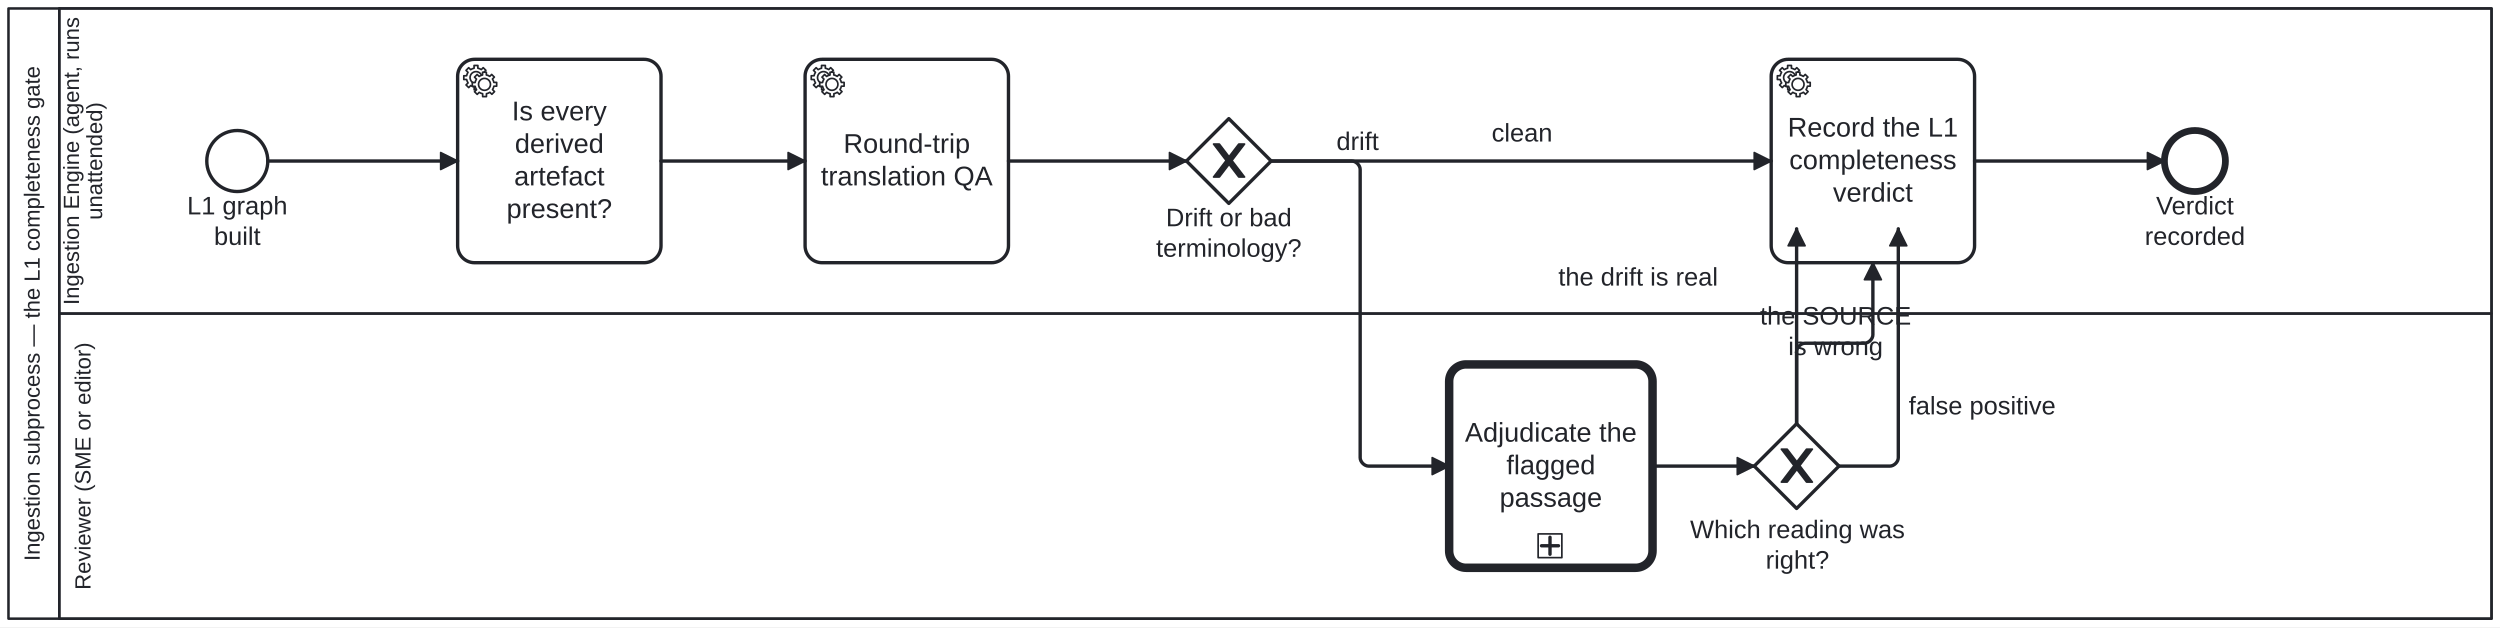
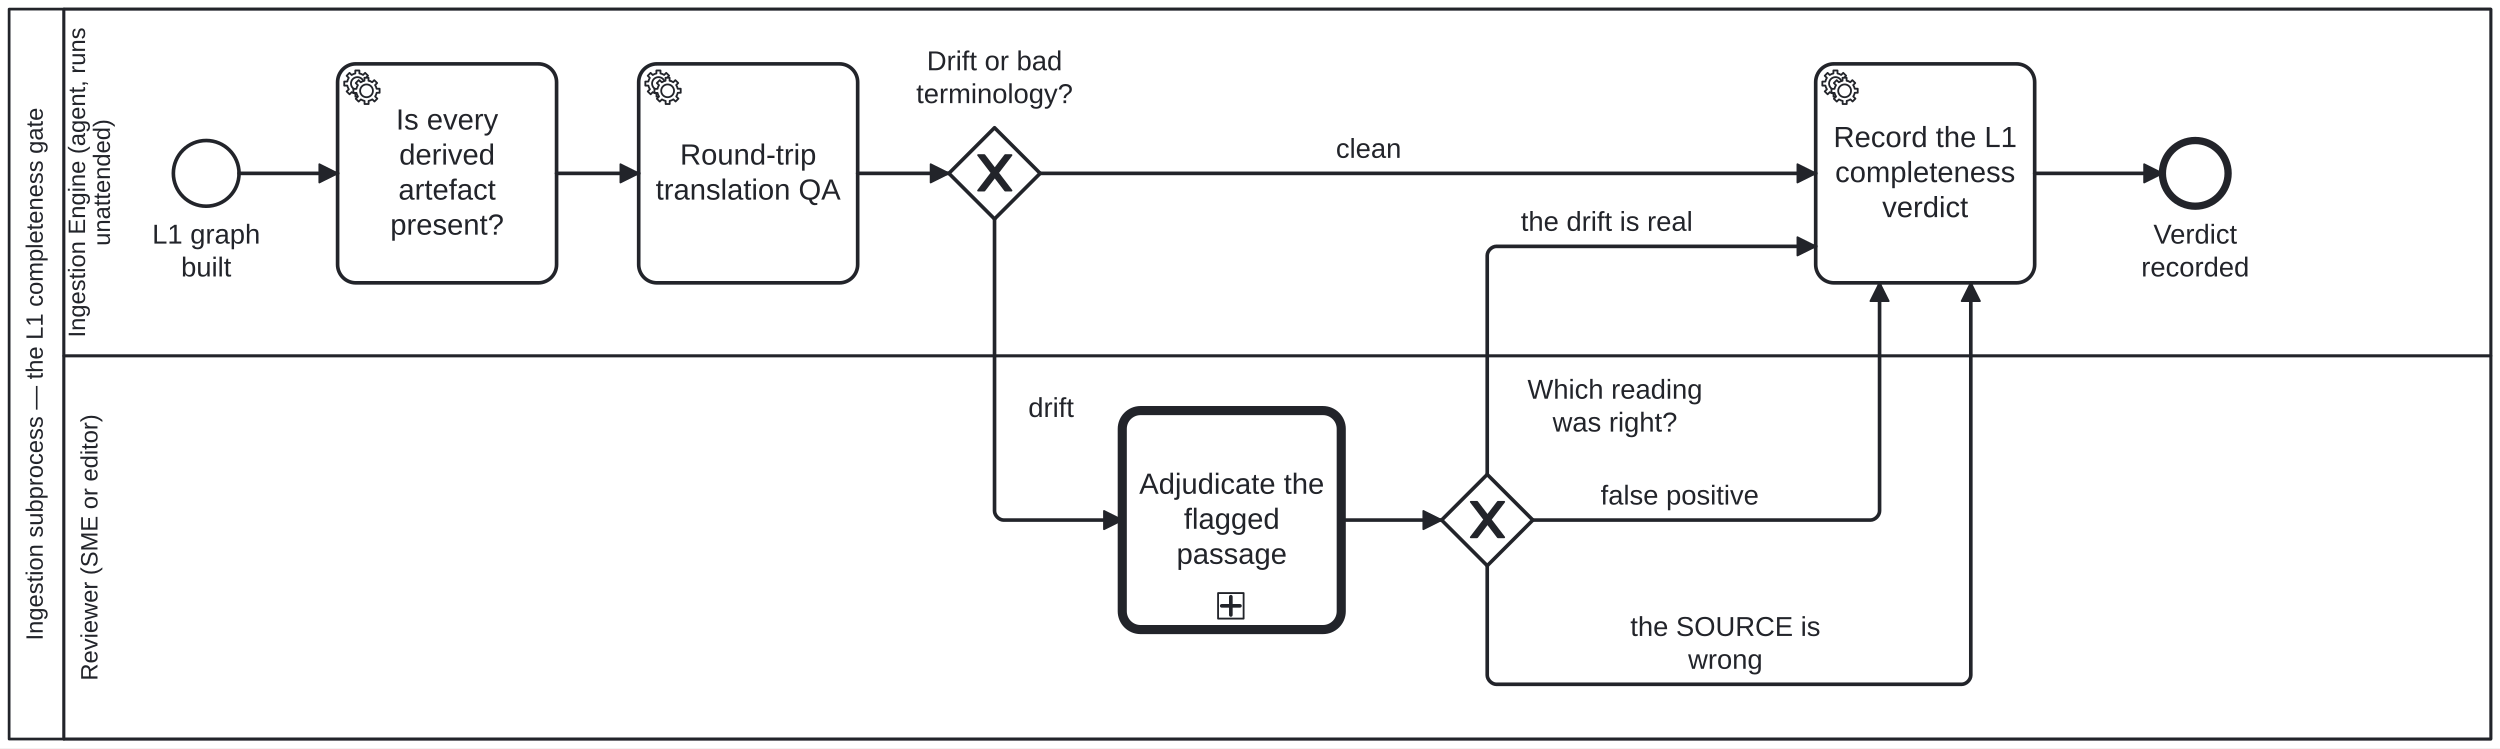
- <svg xmlns="http://www.w3.org/2000/svg" width="100%" style="max-width:100%;height:auto" viewBox="155 75 1475 370" version="1.1">
-   <rect x="155" y="75" width="1475" height="370" fill="#ffffff" />
+ <svg xmlns="http://www.w3.org/2000/svg" width="100%" style="max-width:100%;height:auto" viewBox="155 75 1370 410" version="1.1">
+   <rect x="155" y="75" width="1370" height="410" fill="#ffffff" />
  <g class="djs-group">
    <g class="djs-element djs-shape" data-element-id="Participant_L1Gate" style="display: block;" transform="matrix(1 0 0 1 160 80)">
      <g class="djs-visual">
-         <rect x="0" y="0" width="1465" height="360" rx="0" ry="0" style="stroke-linecap: round; stroke-linejoin: round; stroke: rgb(34, 36, 42); stroke-width: 1.5px; fill: white; fill-opacity: 0.95;" />
-         <path style="fill: none; stroke-linecap: round; stroke-linejoin: round; stroke: rgb(34, 36, 42); stroke-width: 1.5px;" d="M30,0L30,360" />
-         <text lineHeight="1.05" class="djs-label" transform="matrix(-1.83697e-16 -1 1 -1.83697e-16 0 360)" style="font-family: Arial, sans-serif; font-size: 13px; font-weight: normal; fill: rgb(34, 36, 42);">
-           <tspan x="34.023" y="18.413">Ingestion subprocess — the L1 completeness gate</tspan>
+         <rect x="0" y="0" width="1360" height="400" rx="0" ry="0" style="stroke-linecap: round; stroke-linejoin: round; stroke: rgb(34, 36, 42); stroke-width: 1.5px; fill: white; fill-opacity: 0.95;" />
+         <path style="fill: none; stroke-linecap: round; stroke-linejoin: round; stroke: rgb(34, 36, 42); stroke-width: 1.5px;" d="M30,0L30,400" />
+         <text lineHeight="1.05" class="djs-label" transform="matrix(-1.83697e-16 -1 1 -1.83697e-16 0 400)" style="font-family: Arial, sans-serif; font-size: 13px; font-weight: normal; fill: rgb(34, 36, 42);">
+           <tspan x="54.023" y="18.413">Ingestion subprocess — the L1 completeness gate</tspan>
        </text>
      </g>
-       <rect class="djs-hit djs-hit-all" x="0" y="0" width="1465" height="360" style="fill: none; stroke-opacity: 0; stroke: white; stroke-width: 15px;" />
+       <rect class="djs-hit djs-hit-all" x="0" y="0" width="1360" height="400" style="fill: none; stroke-opacity: 0; stroke: white; stroke-width: 15px;" />
    </g>
    <g class="djs-children">
      <g class="djs-group">
-         <g class="djs-element djs-shape" data-element-id="Lane_1" style="display: block;" transform="matrix(1 0 0 1 190 260)">
-           <g class="djs-visual">
-             <rect x="0" y="0" width="1435" height="180" rx="0" ry="0" style="stroke-linecap: round; stroke-linejoin: round; stroke: rgb(34, 36, 42); stroke-width: 1.5px; fill: white; fill-opacity: 0.25;" />
-             <text lineHeight="1.05" class="djs-label" transform="matrix(-1.83697e-16 -1 1 -1.83697e-16 0 180)" style="font-family: Arial, sans-serif; font-size: 13px; font-weight: normal; fill: rgb(34, 36, 42);">
-               <tspan x="17.037" y="18.413">Reviewer (SME or editor)</tspan>
-             </text>
-           </g>
-           <rect class="djs-hit djs-hit-all" x="0" y="0" width="1435" height="180" style="fill: none; stroke-opacity: 0; stroke: white; stroke-width: 15px;" />
+         <g class="djs-element djs-shape" data-element-id="Lane_1" style="display: block;" transform="matrix(1 0 0 1 190 270)">
+           <g class="djs-visual">
+             <rect x="0" y="0" width="1330" height="210" rx="0" ry="0" style="stroke-linecap: round; stroke-linejoin: round; stroke: rgb(34, 36, 42); stroke-width: 1.5px; fill: white; fill-opacity: 0.25;" />
+             <text lineHeight="1.05" class="djs-label" transform="matrix(-1.83697e-16 -1 1 -1.83697e-16 0 210)" style="font-family: Arial, sans-serif; font-size: 13px; font-weight: normal; fill: rgb(34, 36, 42);">
+               <tspan x="32.037" y="18.413">Reviewer (SME or editor)</tspan>
+             </text>
+           </g>
+           <rect class="djs-hit djs-hit-all" x="0" y="0" width="1330" height="210" style="fill: none; stroke-opacity: 0; stroke: white; stroke-width: 15px;" />
        </g>
      </g>
      <g class="djs-group">
        <g class="djs-element djs-shape" data-element-id="Lane_0" style="display: block;" transform="matrix(1 0 0 1 190 80)">
          <g class="djs-visual">
-             <rect x="0" y="0" width="1435" height="180" rx="0" ry="0" style="stroke-linecap: round; stroke-linejoin: round; stroke: rgb(34, 36, 42); stroke-width: 1.5px; fill: white; fill-opacity: 0.25;" />
-             <text lineHeight="1.05" class="djs-label" transform="matrix(-1.83697e-16 -1 1 -1.83697e-16 0 180)" style="font-family: Arial, sans-serif; font-size: 13px; font-weight: normal; fill: rgb(34, 36, 42);">
-               <tspan x="5.081" y="11.588">Ingestion Engine (agent, runs</tspan>
-               <tspan x="55.304" y="25.238">unattended)</tspan>
-             </text>
-           </g>
-           <rect class="djs-hit djs-hit-all" x="0" y="0" width="1435" height="180" style="fill: none; stroke-opacity: 0; stroke: white; stroke-width: 15px;" />
-         </g>
-       </g>
-       <g class="djs-group">
-         <g class="djs-element djs-shape" data-element-id="StartEvent_KgBuilt" style="display: block;" transform="matrix(1 0 0 1 277 152)">
+             <rect x="0" y="0" width="1330" height="190" rx="0" ry="0" style="stroke-linecap: round; stroke-linejoin: round; stroke: rgb(34, 36, 42); stroke-width: 1.5px; fill: white; fill-opacity: 0.25;" />
+             <text lineHeight="1.05" class="djs-label" transform="matrix(-1.83697e-16 -1 1 -1.83697e-16 0 190)" style="font-family: Arial, sans-serif; font-size: 13px; font-weight: normal; fill: rgb(34, 36, 42);">
+               <tspan x="10.081" y="11.588">Ingestion Engine (agent, runs </tspan>
+               <tspan x="60.304" y="25.238">unattended)</tspan>
+             </text>
+           </g>
+           <rect class="djs-hit djs-hit-all" x="0" y="0" width="1330" height="190" style="fill: none; stroke-opacity: 0; stroke: white; stroke-width: 15px;" />
+         </g>
+       </g>
+       <g class="djs-group">
+         <g class="djs-element djs-shape" data-element-id="StartEvent_KgBuilt" style="display: block;" transform="matrix(1 0 0 1 250 152)">
          <g class="djs-visual">
            <circle cx="18" cy="18" r="18" style="stroke-linecap: round; stroke-linejoin: round; stroke: rgb(34, 36, 42); stroke-width: 2px; fill: white; fill-opacity: 0.95;" />
          </g>
          <rect class="djs-hit djs-hit-all" x="0" y="0" width="36" height="36" style="fill: none; stroke-opacity: 0; stroke: white; stroke-width: 15px;" />
        </g>
      </g>
      <g class="djs-group">
-         <g class="djs-element djs-shape" data-element-id="StartEvent_KgBuilt_label" style="display: block;" transform="matrix(1 0 0 1 265 188)">
+         <g class="djs-element djs-shape" data-element-id="StartEvent_KgBuilt_label" style="display: block;" transform="matrix(1 0 0 1 238 195)">
          <g class="djs-visual">
            <text lineHeight="1.2" class="djs-label" style="font-family: Arial, sans-serif; font-size: 15px; font-weight: normal; fill: rgb(34, 36, 42);">
              <tspan x="0.392" y="13.5">L1 graph </tspan>
              <tspan x="16.241" y="31.5">built</tspan>
            </text>
          </g>
          <rect class="djs-hit djs-hit-all" x="0" y="0" width="60" height="36" style="fill: none; stroke-opacity: 0; stroke: white; stroke-width: 15px;" />
        </g>
      </g>
      <g class="djs-group">
-         <g class="djs-element djs-shape" data-element-id="Task_CheckDerived" style="display: block;" transform="matrix(1 0 0 1 425 110)">
+         <g class="djs-element djs-shape" data-element-id="Task_CheckDerived" style="display: block;" transform="matrix(1 0 0 1 340 110)">
          <g class="djs-visual">
            <rect x="0" y="0" width="120" height="120" rx="10" ry="10" style="stroke-linecap: round; stroke-linejoin: round; stroke: rgb(34, 36, 42); stroke-width: 2px; fill: white; fill-opacity: 0.95;" />
            <text lineHeight="1.2" class="djs-label" style="font-family: Arial, sans-serif; font-size: 16px; font-weight: normal; fill: rgb(34, 36, 42);">
              <tspan x="31.992" y="36">Is every </tspan>
              <tspan x="33.762" y="55.2">derived</tspan>
              <tspan x="33.32" y="74.4">artefact </tspan>
              <tspan x="28.867" y="93.6">present?</tspan>
            </text>
            <circle cx="5" cy="5" r="5" transform="translate(6, 6)" style="stroke-linecap: round; stroke-linejoin: round; stroke: none; stroke-width: 2px; fill: white;" />
            <path d="m 12,18 v -1.713 c 0.352,-0.07 0.704,-0.178 1.048,-0.321 0.344,-0.145 0.666,-0.321 0.966,-0.521 l 1.194,1.18 1.567,-1.577 -1.195,-1.18 c 0.403,-0.614 0.683,-1.299 0.825,-2.018 l 1.622,-0.01 v -2.22 l -1.637,0.01 c -0.073,-0.352 -0.178,-0.7 -0.324,-1.044 -0.145,-0.344 -0.321,-0.664 -0.523,-0.962 l 1.131,-1.136 -1.583,-1.563 -1.13,1.136 c -0.614,-0.401 -1.303,-0.681 -2.023,-0.822 l 0.009,-1.619 h -2.241 l 0.004,1.631 c -0.354,0.074 -0.705,0.18 -1.05,0.324 -0.344,0.144 -0.665,0.321 -0.964,0.52 l -1.17,-1.158 -1.567,1.579 1.168,1.157 c -0.403,0.613 -0.683,1.298 -0.825,2.017 l -1.659,0.003 v 2.222 l 1.672,-0.006 c 0.073,0.351 0.18,0.702 0.324,1.045 0.145,0.344 0.321,0.664 0.523,0.961 l -1.199,1.197 1.584,1.56 1.196,-1.193 c 0.614,0.403 1.303,0.682 2.023,0.823 l 7.19e-4,1.699 h 2.227 z m 0.221,-3.996 c -1.789,0.75 -3.858,-0.093 -4.61,-1.874 -0.752,-1.783 0.091,-3.846 1.88,-4.596 1.788,-0.749 3.857,0.093 4.609,1.874 0.752,1.782 -0.091,3.846 -1.88,4.596 z" style="fill: white; stroke-linecap: round; stroke-linejoin: round; stroke: rgb(34, 36, 42); stroke-width: 1px;" />
            <circle cx="5" cy="5" r="5" transform="translate(11, 10)" style="stroke-linecap: round; stroke-linejoin: round; stroke: none; stroke-width: 2px; fill: white;" />
            <path d="m 17,22 v -1.713 c 0.352,-0.07 0.704,-0.178 1.048,-0.321 0.344,-0.145 0.666,-0.321 0.966,-0.521 l 1.194,1.18 1.567,-1.577 -1.195,-1.18 c 0.403,-0.614 0.683,-1.299 0.825,-2.018 l 1.622,-0.01 v -2.22 l -1.637,0.01 c -0.073,-0.352 -0.178,-0.7 -0.324,-1.044 -0.145,-0.344 -0.321,-0.664 -0.523,-0.962 l 1.131,-1.136 -1.583,-1.563 -1.13,1.136 c -0.614,-0.401 -1.303,-0.681 -2.023,-0.822 l 0.009,-1.619 h -2.241 l 0.004,1.631 c -0.354,0.074 -0.705,0.18 -1.05,0.324 -0.344,0.144 -0.665,0.321 -0.964,0.52 l -1.17,-1.158 -1.567,1.579 1.168,1.157 c -0.403,0.613 -0.683,1.298 -0.825,2.017 l -1.659,0.003 v 2.222 l 1.672,-0.006 c 0.073,0.351 0.18,0.702 0.324,1.045 0.145,0.344 0.321,0.664 0.523,0.961 l -1.199,1.197 1.584,1.56 1.196,-1.193 c 0.614,0.403 1.303,0.682 2.023,0.823 l 7.19e-4,1.699 h 2.227 z m 0.221,-3.996 c -1.789,0.75 -3.858,-0.093 -4.61,-1.874 -0.752,-1.783 0.091,-3.846 1.88,-4.596 1.788,-0.749 3.857,0.093 4.609,1.874 0.752,1.782 -0.091,3.846 -1.88,4.596 z" style="fill: white; stroke-linecap: round; stroke-linejoin: round; stroke: rgb(34, 36, 42); stroke-width: 1px;" />
          </g>
          <rect class="djs-hit djs-hit-all" x="0" y="0" width="120" height="120" style="fill: none; stroke-opacity: 0; stroke: white; stroke-width: 15px;" />
        </g>
      </g>
      <g class="djs-group">
-         <g class="djs-element djs-shape" data-element-id="Task_RoundTrip" style="display: block;" transform="matrix(1 0 0 1 630 110)">
+         <g class="djs-element djs-shape" data-element-id="Task_RoundTrip" style="display: block;" transform="matrix(1 0 0 1 505 110)">
          <g class="djs-visual">
            <rect x="0" y="0" width="120" height="120" rx="10" ry="10" style="stroke-linecap: round; stroke-linejoin: round; stroke: rgb(34, 36, 42); stroke-width: 2px; fill: white; fill-opacity: 0.95;" />
            <text lineHeight="1.2" class="djs-label" style="font-family: Arial, sans-serif; font-size: 16px; font-weight: normal; fill: rgb(34, 36, 42);">
              <tspan x="22.648" y="55.2">Round-trip </tspan>
              <tspan x="9.309" y="74.4">translation QA</tspan>
            </text>
            <circle cx="5" cy="5" r="5" transform="translate(6, 6)" style="stroke-linecap: round; stroke-linejoin: round; stroke: none; stroke-width: 2px; fill: white;" />
            <path d="m 12,18 v -1.713 c 0.352,-0.07 0.704,-0.178 1.048,-0.321 0.344,-0.145 0.666,-0.321 0.966,-0.521 l 1.194,1.18 1.567,-1.577 -1.195,-1.18 c 0.403,-0.614 0.683,-1.299 0.825,-2.018 l 1.622,-0.01 v -2.22 l -1.637,0.01 c -0.073,-0.352 -0.178,-0.7 -0.324,-1.044 -0.145,-0.344 -0.321,-0.664 -0.523,-0.962 l 1.131,-1.136 -1.583,-1.563 -1.13,1.136 c -0.614,-0.401 -1.303,-0.681 -2.023,-0.822 l 0.009,-1.619 h -2.241 l 0.004,1.631 c -0.354,0.074 -0.705,0.18 -1.05,0.324 -0.344,0.144 -0.665,0.321 -0.964,0.52 l -1.17,-1.158 -1.567,1.579 1.168,1.157 c -0.403,0.613 -0.683,1.298 -0.825,2.017 l -1.659,0.003 v 2.222 l 1.672,-0.006 c 0.073,0.351 0.18,0.702 0.324,1.045 0.145,0.344 0.321,0.664 0.523,0.961 l -1.199,1.197 1.584,1.56 1.196,-1.193 c 0.614,0.403 1.303,0.682 2.023,0.823 l 7.19e-4,1.699 h 2.227 z m 0.221,-3.996 c -1.789,0.75 -3.858,-0.093 -4.61,-1.874 -0.752,-1.783 0.091,-3.846 1.88,-4.596 1.788,-0.749 3.857,0.093 4.609,1.874 0.752,1.782 -0.091,3.846 -1.88,4.596 z" style="fill: white; stroke-linecap: round; stroke-linejoin: round; stroke: rgb(34, 36, 42); stroke-width: 1px;" />
            <circle cx="5" cy="5" r="5" transform="translate(11, 10)" style="stroke-linecap: round; stroke-linejoin: round; stroke: none; stroke-width: 2px; fill: white;" />
            <path d="m 17,22 v -1.713 c 0.352,-0.07 0.704,-0.178 1.048,-0.321 0.344,-0.145 0.666,-0.321 0.966,-0.521 l 1.194,1.18 1.567,-1.577 -1.195,-1.18 c 0.403,-0.614 0.683,-1.299 0.825,-2.018 l 1.622,-0.01 v -2.22 l -1.637,0.01 c -0.073,-0.352 -0.178,-0.7 -0.324,-1.044 -0.145,-0.344 -0.321,-0.664 -0.523,-0.962 l 1.131,-1.136 -1.583,-1.563 -1.13,1.136 c -0.614,-0.401 -1.303,-0.681 -2.023,-0.822 l 0.009,-1.619 h -2.241 l 0.004,1.631 c -0.354,0.074 -0.705,0.18 -1.05,0.324 -0.344,0.144 -0.665,0.321 -0.964,0.52 l -1.17,-1.158 -1.567,1.579 1.168,1.157 c -0.403,0.613 -0.683,1.298 -0.825,2.017 l -1.659,0.003 v 2.222 l 1.672,-0.006 c 0.073,0.351 0.18,0.702 0.324,1.045 0.145,0.344 0.321,0.664 0.523,0.961 l -1.199,1.197 1.584,1.56 1.196,-1.193 c 0.614,0.403 1.303,0.682 2.023,0.823 l 7.19e-4,1.699 h 2.227 z m 0.221,-3.996 c -1.789,0.75 -3.858,-0.093 -4.61,-1.874 -0.752,-1.783 0.091,-3.846 1.88,-4.596 1.788,-0.749 3.857,0.093 4.609,1.874 0.752,1.782 -0.091,3.846 -1.88,4.596 z" style="fill: white; stroke-linecap: round; stroke-linejoin: round; stroke: rgb(34, 36, 42); stroke-width: 1px;" />
          </g>
          <rect class="djs-hit djs-hit-all" x="0" y="0" width="120" height="120" style="fill: none; stroke-opacity: 0; stroke: white; stroke-width: 15px;" />
        </g>
      </g>
      <g class="djs-group">
-         <g class="djs-element djs-shape" data-element-id="Gateway_Drift" style="display: block;" transform="matrix(1 0 0 1 855 145)">
+         <g class="djs-element djs-shape" data-element-id="Gateway_Drift" style="display: block;" transform="matrix(1 0 0 1 675 145)">
          <g class="djs-visual">
            <polygon points="25,0 50,25 25,50 0,25" style="stroke-linecap: round; stroke-linejoin: round; stroke: rgb(34, 36, 42); stroke-width: 2px; fill: white; fill-opacity: 0.95;" />
            <path d="m 16,15 7.429,9.714 -7.429,9.714 3.429,0 5.714,-7.464 5.714,7.464 3.429,0 -7.429,-9.714 7.429,-9.714 -3.429,0 -5.714,7.464 -5.714,-7.464 -3.429,0 z" style="fill: rgb(34, 36, 42); stroke-linecap: round; stroke-linejoin: round; stroke: rgb(34, 36, 42); stroke-width: 1px;" />
          </g>
          <rect class="djs-hit djs-hit-all" x="0" y="0" width="50" height="50" style="fill: none; stroke-opacity: 0; stroke: white; stroke-width: 15px;" />
        </g>
      </g>
      <g class="djs-group">
-         <g class="djs-element djs-shape" data-element-id="Gateway_Drift_label" style="display: block;" transform="matrix(1 0 0 1 837 195)">
+         <g class="djs-element djs-shape" data-element-id="Gateway_Drift_label" style="display: block;" transform="matrix(1 0 0 1 657 100)">
          <g class="djs-visual">
            <text lineHeight="1.2" class="djs-label" style="font-family: Arial, sans-serif; font-size: 15px; font-weight: normal; fill: rgb(34, 36, 42);">
              <tspan x="5.903" y="13.5">Drift or bad</tspan>
              <tspan x="0.062" y="31.5">terminology?</tspan>
            </text>
          </g>
          <rect class="djs-hit djs-hit-all" x="0" y="0" width="86" height="36" style="fill: none; stroke-opacity: 0; stroke: white; stroke-width: 15px;" />
        </g>
      </g>
      <g class="djs-group">
-         <g class="djs-element djs-shape" data-element-id="Task_FlagDrift" style="display: block;" transform="matrix(1 0 0 1 1010 290)">
+         <g class="djs-element djs-shape" data-element-id="Task_FlagDrift" style="display: block;" transform="matrix(1 0 0 1 770 300)">
          <g class="djs-visual">
            <rect x="0" y="0" width="120" height="120" rx="10" ry="10" style="stroke-linecap: round; stroke-linejoin: round; stroke: rgb(34, 36, 42); stroke-width: 5px; fill: white; fill-opacity: 0.95;" />
            <text lineHeight="1.2" class="djs-label" style="font-family: Arial, sans-serif; font-size: 16px; font-weight: normal; fill: rgb(34, 36, 42);">
              <tspan x="9.297" y="45.6">Adjudicate the</tspan>
              <tspan x="33.754" y="64.8">flagged </tspan>
              <tspan x="29.754" y="84">passage</tspan>
            </text>
            <rect x="0" y="0" width="14" height="14" rx="0" ry="0" style="stroke-linecap: round; stroke-linejoin: round; stroke: rgb(34, 36, 42); stroke-width: 1px; fill: white;" transform="matrix(1 0 0 1 52.5 100)" />
            <path data-marker="sub-process" d="m52.5,100 m 7,2 l 0,10 m -5,-5 l 10,0" style="fill: white; stroke-linecap: round; stroke-linejoin: round; stroke: rgb(34, 36, 42); stroke-width: 2px;" />
          </g>
          <rect class="djs-hit djs-hit-all" x="0" y="0" width="120" height="120" style="fill: none; stroke-opacity: 0; stroke: white; stroke-width: 15px;" />
        </g>
      </g>
      <g class="djs-group">
-         <g class="djs-element djs-shape" data-element-id="GW_DriftOutcome" style="display: block;" transform="matrix(1 0 0 1 1190 325)">
+         <g class="djs-element djs-shape" data-element-id="GW_DriftOutcome" style="display: block;" transform="matrix(1 0 0 1 945 335)">
          <g class="djs-visual">
            <polygon points="25,0 50,25 25,50 0,25" style="stroke-linecap: round; stroke-linejoin: round; stroke: rgb(34, 36, 42); stroke-width: 2px; fill: white; fill-opacity: 0.95;" />
            <path d="m 16,15 7.429,9.714 -7.429,9.714 3.429,0 5.714,-7.464 5.714,7.464 3.429,0 -7.429,-9.714 7.429,-9.714 -3.429,0 -5.714,7.464 -5.714,-7.464 -3.429,0 z" style="fill: rgb(34, 36, 42); stroke-linecap: round; stroke-linejoin: round; stroke: rgb(34, 36, 42); stroke-width: 1px;" />
          </g>
          <rect class="djs-hit djs-hit-all" x="0" y="0" width="50" height="50" style="fill: none; stroke-opacity: 0; stroke: white; stroke-width: 15px;" />
        </g>
      </g>
      <g class="djs-group">
-         <g class="djs-element djs-shape" data-element-id="GW_DriftOutcome_label" style="display: block;" transform="matrix(1 0 0 1 1152 379)">
-           <g class="djs-visual">
-             <text lineHeight="1.2" class="djs-label" style="font-family: Arial, sans-serif; font-size: 15px; font-weight: normal; fill: rgb(34, 36, 42);">
-               <tspan x="0.138" y="13.5">Which reading was </tspan>
-               <tspan x="44.739" y="31.5">right?</tspan>
-             </text>
-           </g>
-           <rect class="djs-hit djs-hit-all" x="0" y="0" width="127" height="36" style="fill: none; stroke-opacity: 0; stroke: white; stroke-width: 15px;" />
-         </g>
-       </g>
-       <g class="djs-group">
-         <g class="djs-element djs-shape" data-element-id="Task_Verdict" style="display: block;" transform="matrix(1 0 0 1 1200 110)">
+         <g class="djs-element djs-shape" data-element-id="GW_DriftOutcome_label" style="display: block;" transform="matrix(1 0 0 1 992 280)">
+           <g class="djs-visual">
+             <text lineHeight="1.2" class="djs-label" style="font-family: Arial, sans-serif; font-size: 15px; font-weight: normal; fill: rgb(34, 36, 42);">
+               <tspan x="0.059" y="13.5">Which reading</tspan>
+               <tspan x="13.818" y="31.5">was right?</tspan>
+             </text>
+           </g>
+           <rect class="djs-hit djs-hit-all" x="0" y="0" width="96" height="36" style="fill: none; stroke-opacity: 0; stroke: white; stroke-width: 15px;" />
+         </g>
+       </g>
+       <g class="djs-group">
+         <g class="djs-element djs-shape" data-element-id="Task_Verdict" style="display: block;" transform="matrix(1 0 0 1 1150 110)">
          <g class="djs-visual">
            <rect x="0" y="0" width="120" height="120" rx="10" ry="10" style="stroke-linecap: round; stroke-linejoin: round; stroke: rgb(34, 36, 42); stroke-width: 2px; fill: white; fill-opacity: 0.95;" />
            <text lineHeight="1.2" class="djs-label" style="font-family: Arial, sans-serif; font-size: 16px; font-weight: normal; fill: rgb(34, 36, 42);">
              <tspan x="9.746" y="45.6">Record the L1</tspan>
              <tspan x="10.641" y="64.8">completeness </tspan>
              <tspan x="36.438" y="84">verdict</tspan>
            </text>
            <circle cx="5" cy="5" r="5" transform="translate(6, 6)" style="stroke-linecap: round; stroke-linejoin: round; stroke: none; stroke-width: 2px; fill: white;" />
            <path d="m 12,18 v -1.713 c 0.352,-0.07 0.704,-0.178 1.048,-0.321 0.344,-0.145 0.666,-0.321 0.966,-0.521 l 1.194,1.18 1.567,-1.577 -1.195,-1.18 c 0.403,-0.614 0.683,-1.299 0.825,-2.018 l 1.622,-0.01 v -2.22 l -1.637,0.01 c -0.073,-0.352 -0.178,-0.7 -0.324,-1.044 -0.145,-0.344 -0.321,-0.664 -0.523,-0.962 l 1.131,-1.136 -1.583,-1.563 -1.13,1.136 c -0.614,-0.401 -1.303,-0.681 -2.023,-0.822 l 0.009,-1.619 h -2.241 l 0.004,1.631 c -0.354,0.074 -0.705,0.18 -1.05,0.324 -0.344,0.144 -0.665,0.321 -0.964,0.52 l -1.17,-1.158 -1.567,1.579 1.168,1.157 c -0.403,0.613 -0.683,1.298 -0.825,2.017 l -1.659,0.003 v 2.222 l 1.672,-0.006 c 0.073,0.351 0.18,0.702 0.324,1.045 0.145,0.344 0.321,0.664 0.523,0.961 l -1.199,1.197 1.584,1.56 1.196,-1.193 c 0.614,0.403 1.303,0.682 2.023,0.823 l 7.19e-4,1.699 h 2.227 z m 0.221,-3.996 c -1.789,0.75 -3.858,-0.093 -4.61,-1.874 -0.752,-1.783 0.091,-3.846 1.88,-4.596 1.788,-0.749 3.857,0.093 4.609,1.874 0.752,1.782 -0.091,3.846 -1.88,4.596 z" style="fill: white; stroke-linecap: round; stroke-linejoin: round; stroke: rgb(34, 36, 42); stroke-width: 1px;" />
            <circle cx="5" cy="5" r="5" transform="translate(11, 10)" style="stroke-linecap: round; stroke-linejoin: round; stroke: none; stroke-width: 2px; fill: white;" />
            <path d="m 17,22 v -1.713 c 0.352,-0.07 0.704,-0.178 1.048,-0.321 0.344,-0.145 0.666,-0.321 0.966,-0.521 l 1.194,1.18 1.567,-1.577 -1.195,-1.18 c 0.403,-0.614 0.683,-1.299 0.825,-2.018 l 1.622,-0.01 v -2.22 l -1.637,0.01 c -0.073,-0.352 -0.178,-0.7 -0.324,-1.044 -0.145,-0.344 -0.321,-0.664 -0.523,-0.962 l 1.131,-1.136 -1.583,-1.563 -1.13,1.136 c -0.614,-0.401 -1.303,-0.681 -2.023,-0.822 l 0.009,-1.619 h -2.241 l 0.004,1.631 c -0.354,0.074 -0.705,0.18 -1.05,0.324 -0.344,0.144 -0.665,0.321 -0.964,0.52 l -1.17,-1.158 -1.567,1.579 1.168,1.157 c -0.403,0.613 -0.683,1.298 -0.825,2.017 l -1.659,0.003 v 2.222 l 1.672,-0.006 c 0.073,0.351 0.18,0.702 0.324,1.045 0.145,0.344 0.321,0.664 0.523,0.961 l -1.199,1.197 1.584,1.56 1.196,-1.193 c 0.614,0.403 1.303,0.682 2.023,0.823 l 7.19e-4,1.699 h 2.227 z m 0.221,-3.996 c -1.789,0.75 -3.858,-0.093 -4.61,-1.874 -0.752,-1.783 0.091,-3.846 1.88,-4.596 1.788,-0.749 3.857,0.093 4.609,1.874 0.752,1.782 -0.091,3.846 -1.88,4.596 z" style="fill: white; stroke-linecap: round; stroke-linejoin: round; stroke: rgb(34, 36, 42); stroke-width: 1px;" />
          </g>
          <rect class="djs-hit djs-hit-all" x="0" y="0" width="120" height="120" style="fill: none; stroke-opacity: 0; stroke: white; stroke-width: 15px;" />
        </g>
      </g>
      <g class="djs-group">
-         <g class="djs-element djs-shape" data-element-id="EndEvent_Verdict" style="display: block;" transform="matrix(1 0 0 1 1432 152)">
+         <g class="djs-element djs-shape" data-element-id="EndEvent_Verdict" style="display: block;" transform="matrix(1 0 0 1 1340 152)">
          <g class="djs-visual">
            <circle cx="18" cy="18" r="18" style="stroke-linecap: round; stroke-linejoin: round; stroke: rgb(34, 36, 42); stroke-width: 4px; fill: white; fill-opacity: 0.95;" />
          </g>
          <rect class="djs-hit djs-hit-all" x="0" y="0" width="36" height="36" style="fill: none; stroke-opacity: 0; stroke: white; stroke-width: 15px;" />
        </g>
      </g>
      <g class="djs-group">
-         <g class="djs-element djs-shape" data-element-id="EndEvent_Verdict_label" style="display: block;" transform="matrix(1 0 0 1 1420 188)">
+         <g class="djs-element djs-shape" data-element-id="EndEvent_Verdict_label" style="display: block;" transform="matrix(1 0 0 1 1328 195)">
          <g class="djs-visual">
            <text lineHeight="1.2" class="djs-label" style="font-family: Arial, sans-serif; font-size: 15px; font-weight: normal; fill: rgb(34, 36, 42);">
              <tspan x="7.072" y="13.5">Verdict </tspan>
              <tspan x="0.399" y="31.5">recorded</tspan>
            </text>
          </g>
          <rect class="djs-hit djs-hit-all" x="0" y="0" width="60" height="36" style="fill: none; stroke-opacity: 0; stroke: white; stroke-width: 15px;" />
        </g>
      </g>
      <g class="djs-group">
        <g class="djs-element djs-connection" data-element-id="Flow_g1" style="display: block;">
          <g class="djs-visual">
            <defs>
              <marker id="bpmn-marker-1" viewBox="0 0 20 20" refX="11" refY="10" markerWidth="10" markerHeight="10" orient="auto">
                <path d="M 1 5 L 11 10 L 1 15 Z" style="stroke-linecap: round; stroke-linejoin: round; stroke: rgb(34, 36, 42); stroke-width: 1px; fill: rgb(34, 36, 42);" />
              </marker>
            </defs>
-             <path data-corner-radius="5" style="fill: none; stroke-linecap: round; stroke-linejoin: round; stroke: rgb(34, 36, 42); stroke-width: 2px; marker-end: url('#bpmn-marker-1');" d="M313,170L425,170" />
-           </g>
-           <path d="M313,170L425,170" class="djs-hit djs-hit-stroke" style="fill: none; stroke-opacity: 0; stroke: white; stroke-width: 15px;" />
+             <path data-corner-radius="5" style="fill: none; stroke-linecap: round; stroke-linejoin: round; stroke: rgb(34, 36, 42); stroke-width: 2px; marker-end: url('#bpmn-marker-1');" d="M286,170L340,170" />
+           </g>
+           <path d="M286,170L340,170" class="djs-hit djs-hit-stroke" style="fill: none; stroke-opacity: 0; stroke: white; stroke-width: 15px;" />
        </g>
      </g>
      <g class="djs-group">
        <g class="djs-element djs-connection" data-element-id="Flow_g2" style="display: block;">
          <g class="djs-visual">
            <defs>
              <marker id="bpmn-marker-2" viewBox="0 0 20 20" refX="11" refY="10" markerWidth="10" markerHeight="10" orient="auto">
                <path d="M 1 5 L 11 10 L 1 15 Z" style="stroke-linecap: round; stroke-linejoin: round; stroke: rgb(34, 36, 42); stroke-width: 1px; fill: rgb(34, 36, 42);" />
              </marker>
            </defs>
-             <path data-corner-radius="5" style="fill: none; stroke-linecap: round; stroke-linejoin: round; stroke: rgb(34, 36, 42); stroke-width: 2px; marker-end: url('#bpmn-marker-2');" d="M545,170L630,170" />
-           </g>
-           <path d="M545,170L630,170" class="djs-hit djs-hit-stroke" style="fill: none; stroke-opacity: 0; stroke: white; stroke-width: 15px;" />
+             <path data-corner-radius="5" style="fill: none; stroke-linecap: round; stroke-linejoin: round; stroke: rgb(34, 36, 42); stroke-width: 2px; marker-end: url('#bpmn-marker-2');" d="M460,170L505,170" />
+           </g>
+           <path d="M460,170L505,170" class="djs-hit djs-hit-stroke" style="fill: none; stroke-opacity: 0; stroke: white; stroke-width: 15px;" />
        </g>
      </g>
      <g class="djs-group">
        <g class="djs-element djs-connection" data-element-id="Flow_g3" style="display: block;">
          <g class="djs-visual">
            <defs>
              <marker id="bpmn-marker-3" viewBox="0 0 20 20" refX="11" refY="10" markerWidth="10" markerHeight="10" orient="auto">
                <path d="M 1 5 L 11 10 L 1 15 Z" style="stroke-linecap: round; stroke-linejoin: round; stroke: rgb(34, 36, 42); stroke-width: 1px; fill: rgb(34, 36, 42);" />
              </marker>
            </defs>
-             <path data-corner-radius="5" style="fill: none; stroke-linecap: round; stroke-linejoin: round; stroke: rgb(34, 36, 42); stroke-width: 2px; marker-end: url('#bpmn-marker-3');" d="M750,170L855,170" />
-           </g>
-           <path d="M750,170L855,170" class="djs-hit djs-hit-stroke" style="fill: none; stroke-opacity: 0; stroke: white; stroke-width: 15px;" />
+             <path data-corner-radius="5" style="fill: none; stroke-linecap: round; stroke-linejoin: round; stroke: rgb(34, 36, 42); stroke-width: 2px; marker-end: url('#bpmn-marker-3');" d="M625,170L675,170" />
+           </g>
+           <path d="M625,170L675,170" class="djs-hit djs-hit-stroke" style="fill: none; stroke-opacity: 0; stroke: white; stroke-width: 15px;" />
        </g>
      </g>
      <g class="djs-group">
        <g class="djs-element djs-connection" data-element-id="Flow_g4" style="display: block;">
          <g class="djs-visual">
            <defs>
              <marker id="bpmn-marker-4" viewBox="0 0 20 20" refX="11" refY="10" markerWidth="10" markerHeight="10" orient="auto">
                <path d="M 1 5 L 11 10 L 1 15 Z" style="stroke-linecap: round; stroke-linejoin: round; stroke: rgb(34, 36, 42); stroke-width: 1px; fill: rgb(34, 36, 42);" />
              </marker>
            </defs>
-             <path data-corner-radius="5" style="fill: none; stroke-linecap: round; stroke-linejoin: round; stroke: rgb(34, 36, 42); stroke-width: 2px; marker-end: url('#bpmn-marker-4');" d="M905,170L952.5,170C955,170,957.5,172.5,957.5,175L957.5,345C957.5,347.5,960,350,962.5,350L1010,350" />
-           </g>
-           <path d="M905,170L957.5,170L957.5,350L1010,350" class="djs-hit djs-hit-stroke" style="fill: none; stroke-opacity: 0; stroke: white; stroke-width: 15px;" />
-         </g>
-       </g>
-       <g class="djs-group">
-         <g class="djs-element djs-shape" data-element-id="Flow_g4_label" style="display: block;" transform="matrix(1 0 0 1 943 150)">
+             <path data-corner-radius="5" style="fill: none; stroke-linecap: round; stroke-linejoin: round; stroke: rgb(34, 36, 42); stroke-width: 2px; marker-end: url('#bpmn-marker-4');" d="M700,195L700,355C700,357.5,702.5,360,705,360L770,360" />
+           </g>
+           <path d="M700,195L700,360L770,360" class="djs-hit djs-hit-stroke" style="fill: none; stroke-opacity: 0; stroke: white; stroke-width: 15px;" />
+         </g>
+       </g>
+       <g class="djs-group">
+         <g class="djs-element djs-shape" data-element-id="Flow_g4_label" style="display: block;" transform="matrix(1 0 0 1 718 290)">
          <g class="djs-visual">
            <text lineHeight="1.2" class="djs-label" style="font-family: Arial, sans-serif; font-size: 15px; font-weight: normal; fill: rgb(34, 36, 42);">
              <tspan x="0.498" y="13.5">drift</tspan>
            </text>
          </g>
          <rect class="djs-hit djs-hit-all" x="0" y="0" width="26" height="18" style="fill: none; stroke-opacity: 0; stroke: white; stroke-width: 15px;" />
        </g>
      </g>
      <g class="djs-group">
        <g class="djs-element djs-connection" data-element-id="Flow_g5" style="display: block;">
          <g class="djs-visual">
            <defs>
              <marker id="bpmn-marker-5" viewBox="0 0 20 20" refX="11" refY="10" markerWidth="10" markerHeight="10" orient="auto">
                <path d="M 1 5 L 11 10 L 1 15 Z" style="stroke-linecap: round; stroke-linejoin: round; stroke: rgb(34, 36, 42); stroke-width: 1px; fill: rgb(34, 36, 42);" />
              </marker>
            </defs>
-             <path data-corner-radius="5" style="fill: none; stroke-linecap: round; stroke-linejoin: round; stroke: rgb(34, 36, 42); stroke-width: 2px; marker-end: url('#bpmn-marker-5');" d="M1130,350L1190,350" />
-           </g>
-           <path d="M1130,350L1190,350" class="djs-hit djs-hit-stroke" style="fill: none; stroke-opacity: 0; stroke: white; stroke-width: 15px;" />
+             <path data-corner-radius="5" style="fill: none; stroke-linecap: round; stroke-linejoin: round; stroke: rgb(34, 36, 42); stroke-width: 2px; marker-end: url('#bpmn-marker-5');" d="M890,360L945,360" />
+           </g>
+           <path d="M890,360L945,360" class="djs-hit djs-hit-stroke" style="fill: none; stroke-opacity: 0; stroke: white; stroke-width: 15px;" />
        </g>
      </g>
      <g class="djs-group">
        <g class="djs-element djs-connection" data-element-id="Flow_DriftReal" style="display: block;">
          <g class="djs-visual">
            <defs>
              <marker id="bpmn-marker-6" viewBox="0 0 20 20" refX="11" refY="10" markerWidth="10" markerHeight="10" orient="auto">
                <path d="M 1 5 L 11 10 L 1 15 Z" style="stroke-linecap: round; stroke-linejoin: round; stroke: rgb(34, 36, 42); stroke-width: 1px; fill: rgb(34, 36, 42);" />
              </marker>
            </defs>
-             <path data-corner-radius="5" style="fill: none; stroke-linecap: round; stroke-linejoin: round; stroke: rgb(34, 36, 42); stroke-width: 2px; marker-end: url('#bpmn-marker-6');" d="M1215,325L1215,210" />
-           </g>
-           <path d="M1215,325L1215,210" class="djs-hit djs-hit-stroke" style="fill: none; stroke-opacity: 0; stroke: white; stroke-width: 15px;" />
-         </g>
-       </g>
-       <g class="djs-group">
-         <g class="djs-element djs-shape" data-element-id="Flow_DriftReal_label" style="display: block;" transform="matrix(1 0 0 1 1074 230)">
+             <path data-corner-radius="5" style="fill: none; stroke-linecap: round; stroke-linejoin: round; stroke: rgb(34, 36, 42); stroke-width: 2px; marker-end: url('#bpmn-marker-6');" d="M970,335L970,215C970,212.5,972.5,210,975,210L1150,210" />
+           </g>
+           <path d="M970,335L970,210L1150,210" class="djs-hit djs-hit-stroke" style="fill: none; stroke-opacity: 0; stroke: white; stroke-width: 15px;" />
+         </g>
+       </g>
+       <g class="djs-group">
+         <g class="djs-element djs-shape" data-element-id="Flow_DriftReal_label" style="display: block;" transform="matrix(1 0 0 1 988 188)">
          <g class="djs-visual">
            <text lineHeight="1.2" class="djs-label" style="font-family: Arial, sans-serif; font-size: 15px; font-weight: normal; fill: rgb(34, 36, 42);">
              <tspan x="0.398" y="13.5">the drift is real</tspan>
            </text>
          </g>
          <rect class="djs-hit djs-hit-all" x="0" y="0" width="95" height="18" style="fill: none; stroke-opacity: 0; stroke: white; stroke-width: 15px;" />
        </g>
      </g>
      <g class="djs-group">
        <g class="djs-element djs-connection" data-element-id="Flow_DriftSpurious" style="display: block;">
          <g class="djs-visual">
            <defs>
              <marker id="bpmn-marker-7" viewBox="0 0 20 20" refX="11" refY="10" markerWidth="10" markerHeight="10" orient="auto">
                <path d="M 1 5 L 11 10 L 1 15 Z" style="stroke-linecap: round; stroke-linejoin: round; stroke: rgb(34, 36, 42); stroke-width: 1px; fill: rgb(34, 36, 42);" />
              </marker>
            </defs>
-             <path data-corner-radius="5" style="fill: none; stroke-linecap: round; stroke-linejoin: round; stroke: rgb(34, 36, 42); stroke-width: 2px; marker-end: url('#bpmn-marker-7');" d="M1240,350L1270,350C1272.5,350,1275,347.5,1275,345L1275,210" />
-           </g>
-           <path d="M1240,350L1275,350L1275,210" class="djs-hit djs-hit-stroke" style="fill: none; stroke-opacity: 0; stroke: white; stroke-width: 15px;" />
-         </g>
-       </g>
-       <g class="djs-group">
-         <g class="djs-element djs-shape" data-element-id="Flow_DriftSpurious_label" style="display: block;" transform="matrix(1 0 0 1 1281 306)">
+             <path data-corner-radius="5" style="fill: none; stroke-linecap: round; stroke-linejoin: round; stroke: rgb(34, 36, 42); stroke-width: 2px; marker-end: url('#bpmn-marker-7');" d="M995,360L1180,360C1182.5,360,1185,357.5,1185,355L1185,230" />
+           </g>
+           <path d="M995,360L1185,360L1185,230" class="djs-hit djs-hit-stroke" style="fill: none; stroke-opacity: 0; stroke: white; stroke-width: 15px;" />
+         </g>
+       </g>
+       <g class="djs-group">
+         <g class="djs-element djs-shape" data-element-id="Flow_DriftSpurious_label" style="display: block;" transform="matrix(1 0 0 1 1032 338)">
          <g class="djs-visual">
            <text lineHeight="1.2" class="djs-label" style="font-family: Arial, sans-serif; font-size: 15px; font-weight: normal; fill: rgb(34, 36, 42);">
              <tspan x="0.144" y="13.5">false positive</tspan>
            </text>
          </g>
          <rect class="djs-hit djs-hit-all" x="0" y="0" width="87" height="18" style="fill: none; stroke-opacity: 0; stroke: white; stroke-width: 15px;" />
        </g>
      </g>
      <g class="djs-group">
        <g class="djs-element djs-connection" data-element-id="Flow_SourceWrong" style="display: block;">
          <g class="djs-visual">
            <defs>
              <marker id="bpmn-marker-8" viewBox="0 0 20 20" refX="11" refY="10" markerWidth="10" markerHeight="10" orient="auto">
                <path d="M 1 5 L 11 10 L 1 15 Z" style="stroke-linecap: round; stroke-linejoin: round; stroke: rgb(34, 36, 42); stroke-width: 1px; fill: rgb(34, 36, 42);" />
              </marker>
            </defs>
-             <path data-corner-radius="5" style="fill: none; stroke-linecap: round; stroke-linejoin: round; stroke: rgb(34, 36, 42); stroke-width: 2px; marker-end: url('#bpmn-marker-8');" d="M1215,325L1215,282.5C1215,280,1217.5,277.5,1220,277.5L1255,277.5C1257.5,277.5,1260,275,1260,272.5L1260,230" />
-           </g>
-           <path d="M1215,325L1215,277.5L1260,277.5L1260,230" class="djs-hit djs-hit-stroke" style="fill: none; stroke-opacity: 0; stroke: white; stroke-width: 15px;" />
-         </g>
-       </g>
-       <g class="djs-group">
-         <g class="djs-element djs-shape" data-element-id="Flow_SourceWrong_label" style="display: block;" transform="matrix(1 0 0 1 1193 253)">
-           <g class="djs-visual">
-             <text lineHeight="1.2" class="djs-label" style="font-family: Arial, sans-serif; font-size: 15px; font-weight: normal; fill: rgb(34, 36, 42);">
-               <tspan x="0.403" y="13.5">the SOURCE </tspan>
-               <tspan x="17.073" y="31.5">is wrong</tspan>
-             </text>
-           </g>
-           <rect class="djs-hit djs-hit-all" x="0" y="0" width="90" height="36" style="fill: none; stroke-opacity: 0; stroke: white; stroke-width: 15px;" />
+             <path data-corner-radius="5" style="fill: none; stroke-linecap: round; stroke-linejoin: round; stroke: rgb(34, 36, 42); stroke-width: 2px; marker-end: url('#bpmn-marker-8');" d="M970,385L970,445C970,447.5,972.5,450,975,450L1230,450C1232.5,450,1235,447.5,1235,445L1235,230" />
+           </g>
+           <path d="M970,385L970,450L1235,450L1235,230" class="djs-hit djs-hit-stroke" style="fill: none; stroke-opacity: 0; stroke: white; stroke-width: 15px;" />
+         </g>
+       </g>
+       <g class="djs-group">
+         <g class="djs-element djs-shape" data-element-id="Flow_SourceWrong_label" style="display: block;" transform="matrix(1 0 0 1 1048 410)">
+           <g class="djs-visual">
+             <text lineHeight="1.2" class="djs-label" style="font-family: Arial, sans-serif; font-size: 15px; font-weight: normal; fill: rgb(34, 36, 42);">
+               <tspan x="0.403" y="13.5">the SOURCE is</tspan>
+               <tspan x="32.073" y="31.5">wrong</tspan>
+             </text>
+           </g>
+           <rect class="djs-hit djs-hit-all" x="0" y="0" width="105" height="36" style="fill: none; stroke-opacity: 0; stroke: white; stroke-width: 15px;" />
        </g>
      </g>
      <g class="djs-group">
        <g class="djs-element djs-connection" data-element-id="Flow_g6" style="display: block;">
          <g class="djs-visual">
            <defs>
              <marker id="bpmn-marker-9" viewBox="0 0 20 20" refX="11" refY="10" markerWidth="10" markerHeight="10" orient="auto">
                <path d="M 1 5 L 11 10 L 1 15 Z" style="stroke-linecap: round; stroke-linejoin: round; stroke: rgb(34, 36, 42); stroke-width: 1px; fill: rgb(34, 36, 42);" />
              </marker>
            </defs>
-             <path data-corner-radius="5" style="fill: none; stroke-linecap: round; stroke-linejoin: round; stroke: rgb(34, 36, 42); stroke-width: 2px; marker-end: url('#bpmn-marker-9');" d="M905,170L1200,170" />
-           </g>
-           <path d="M905,170L1200,170" class="djs-hit djs-hit-stroke" style="fill: none; stroke-opacity: 0; stroke: white; stroke-width: 15px;" />
-         </g>
-       </g>
-       <g class="djs-group">
-         <g class="djs-element djs-shape" data-element-id="Flow_g6_label" style="display: block;" transform="matrix(1 0 0 1 1035 145)">
+             <path data-corner-radius="5" style="fill: none; stroke-linecap: round; stroke-linejoin: round; stroke: rgb(34, 36, 42); stroke-width: 2px; marker-end: url('#bpmn-marker-9');" d="M725,170L1150,170" />
+           </g>
+           <path d="M725,170L1150,170" class="djs-hit djs-hit-stroke" style="fill: none; stroke-opacity: 0; stroke: white; stroke-width: 15px;" />
+         </g>
+       </g>
+       <g class="djs-group">
+         <g class="djs-element djs-shape" data-element-id="Flow_g6_label" style="display: block;" transform="matrix(1 0 0 1 887 148)">
          <g class="djs-visual">
            <text lineHeight="1.2" class="djs-label" style="font-family: Arial, sans-serif; font-size: 15px; font-weight: normal; fill: rgb(34, 36, 42);">
              <tspan x="0.07" y="13.5">clean</tspan>
            </text>
          </g>
          <rect class="djs-hit djs-hit-all" x="0" y="0" width="36" height="18" style="fill: none; stroke-opacity: 0; stroke: white; stroke-width: 15px;" />
        </g>
      </g>
      <g class="djs-group">
        <g class="djs-element djs-connection" data-element-id="Flow_g7" style="display: block;">
          <g class="djs-visual">
            <defs>
              <marker id="bpmn-marker-10" viewBox="0 0 20 20" refX="11" refY="10" markerWidth="10" markerHeight="10" orient="auto">
                <path d="M 1 5 L 11 10 L 1 15 Z" style="stroke-linecap: round; stroke-linejoin: round; stroke: rgb(34, 36, 42); stroke-width: 1px; fill: rgb(34, 36, 42);" />
              </marker>
            </defs>
-             <path data-corner-radius="5" style="fill: none; stroke-linecap: round; stroke-linejoin: round; stroke: rgb(34, 36, 42); stroke-width: 2px; marker-end: url('#bpmn-marker-10');" d="M1320,170L1432,170" />
-           </g>
-           <path d="M1320,170L1432,170" class="djs-hit djs-hit-stroke" style="fill: none; stroke-opacity: 0; stroke: white; stroke-width: 15px;" />
+             <path data-corner-radius="5" style="fill: none; stroke-linecap: round; stroke-linejoin: round; stroke: rgb(34, 36, 42); stroke-width: 2px; marker-end: url('#bpmn-marker-10');" d="M1270,170L1340,170" />
+           </g>
+           <path d="M1270,170L1340,170" class="djs-hit djs-hit-stroke" style="fill: none; stroke-opacity: 0; stroke: white; stroke-width: 15px;" />
        </g>
      </g>
    </g>
  </g>
</svg>
